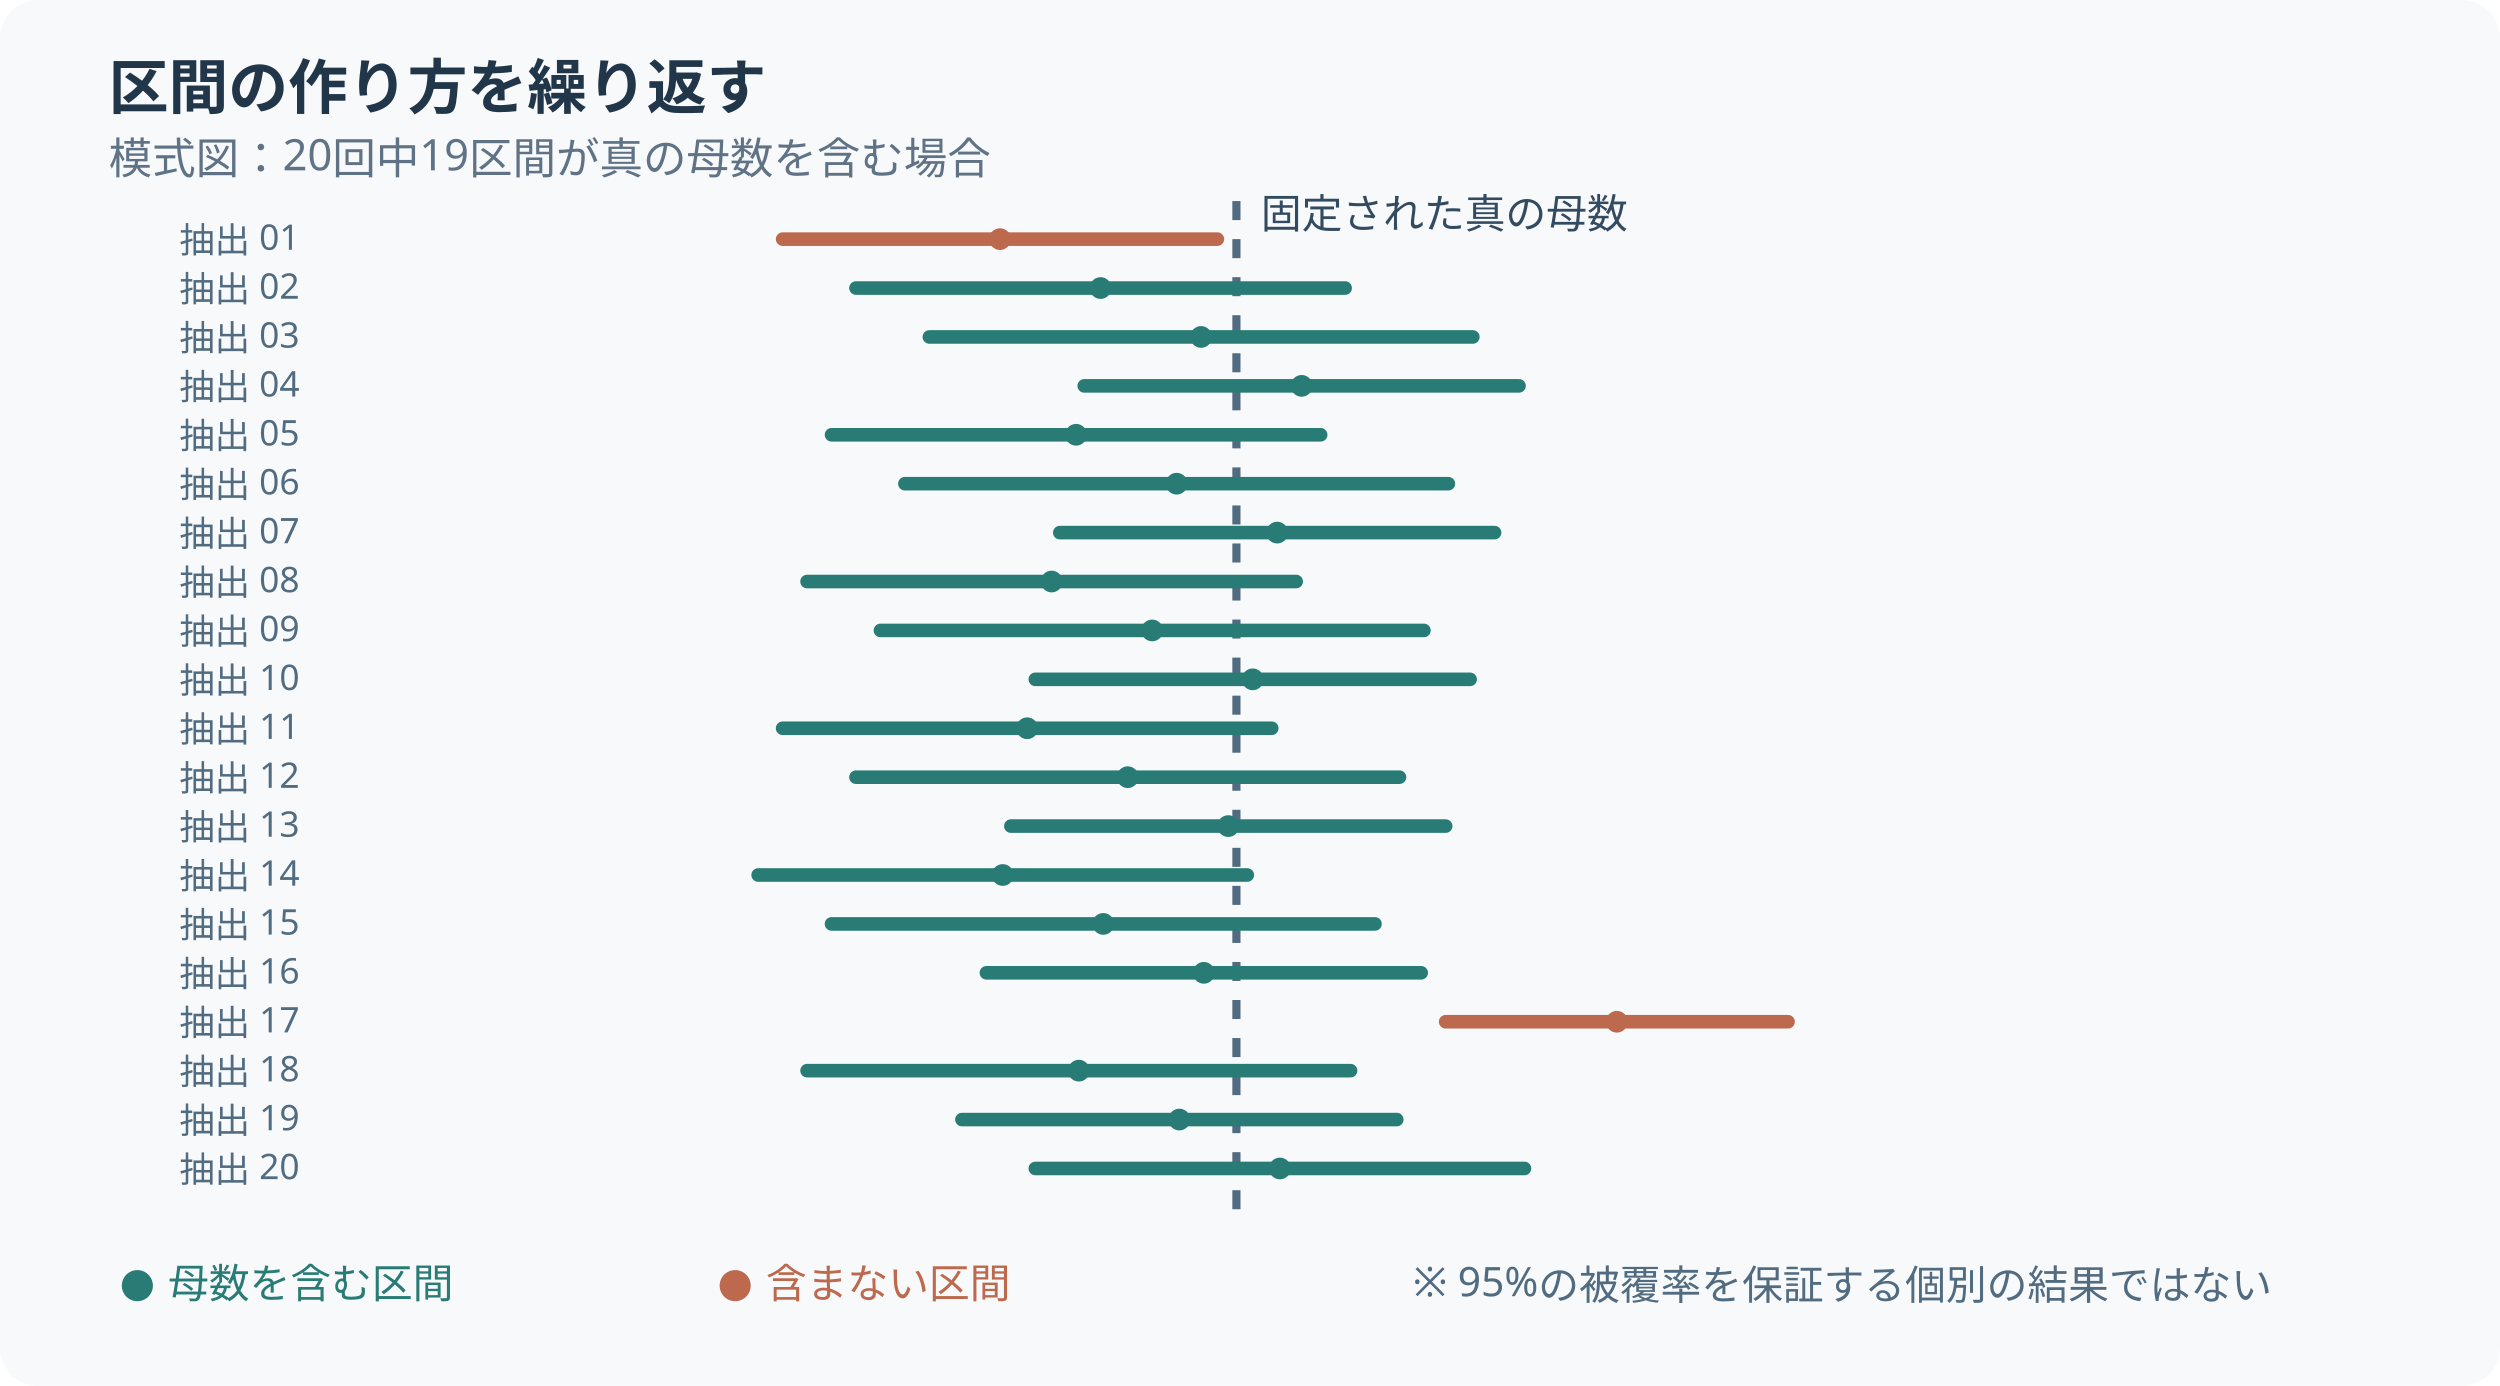
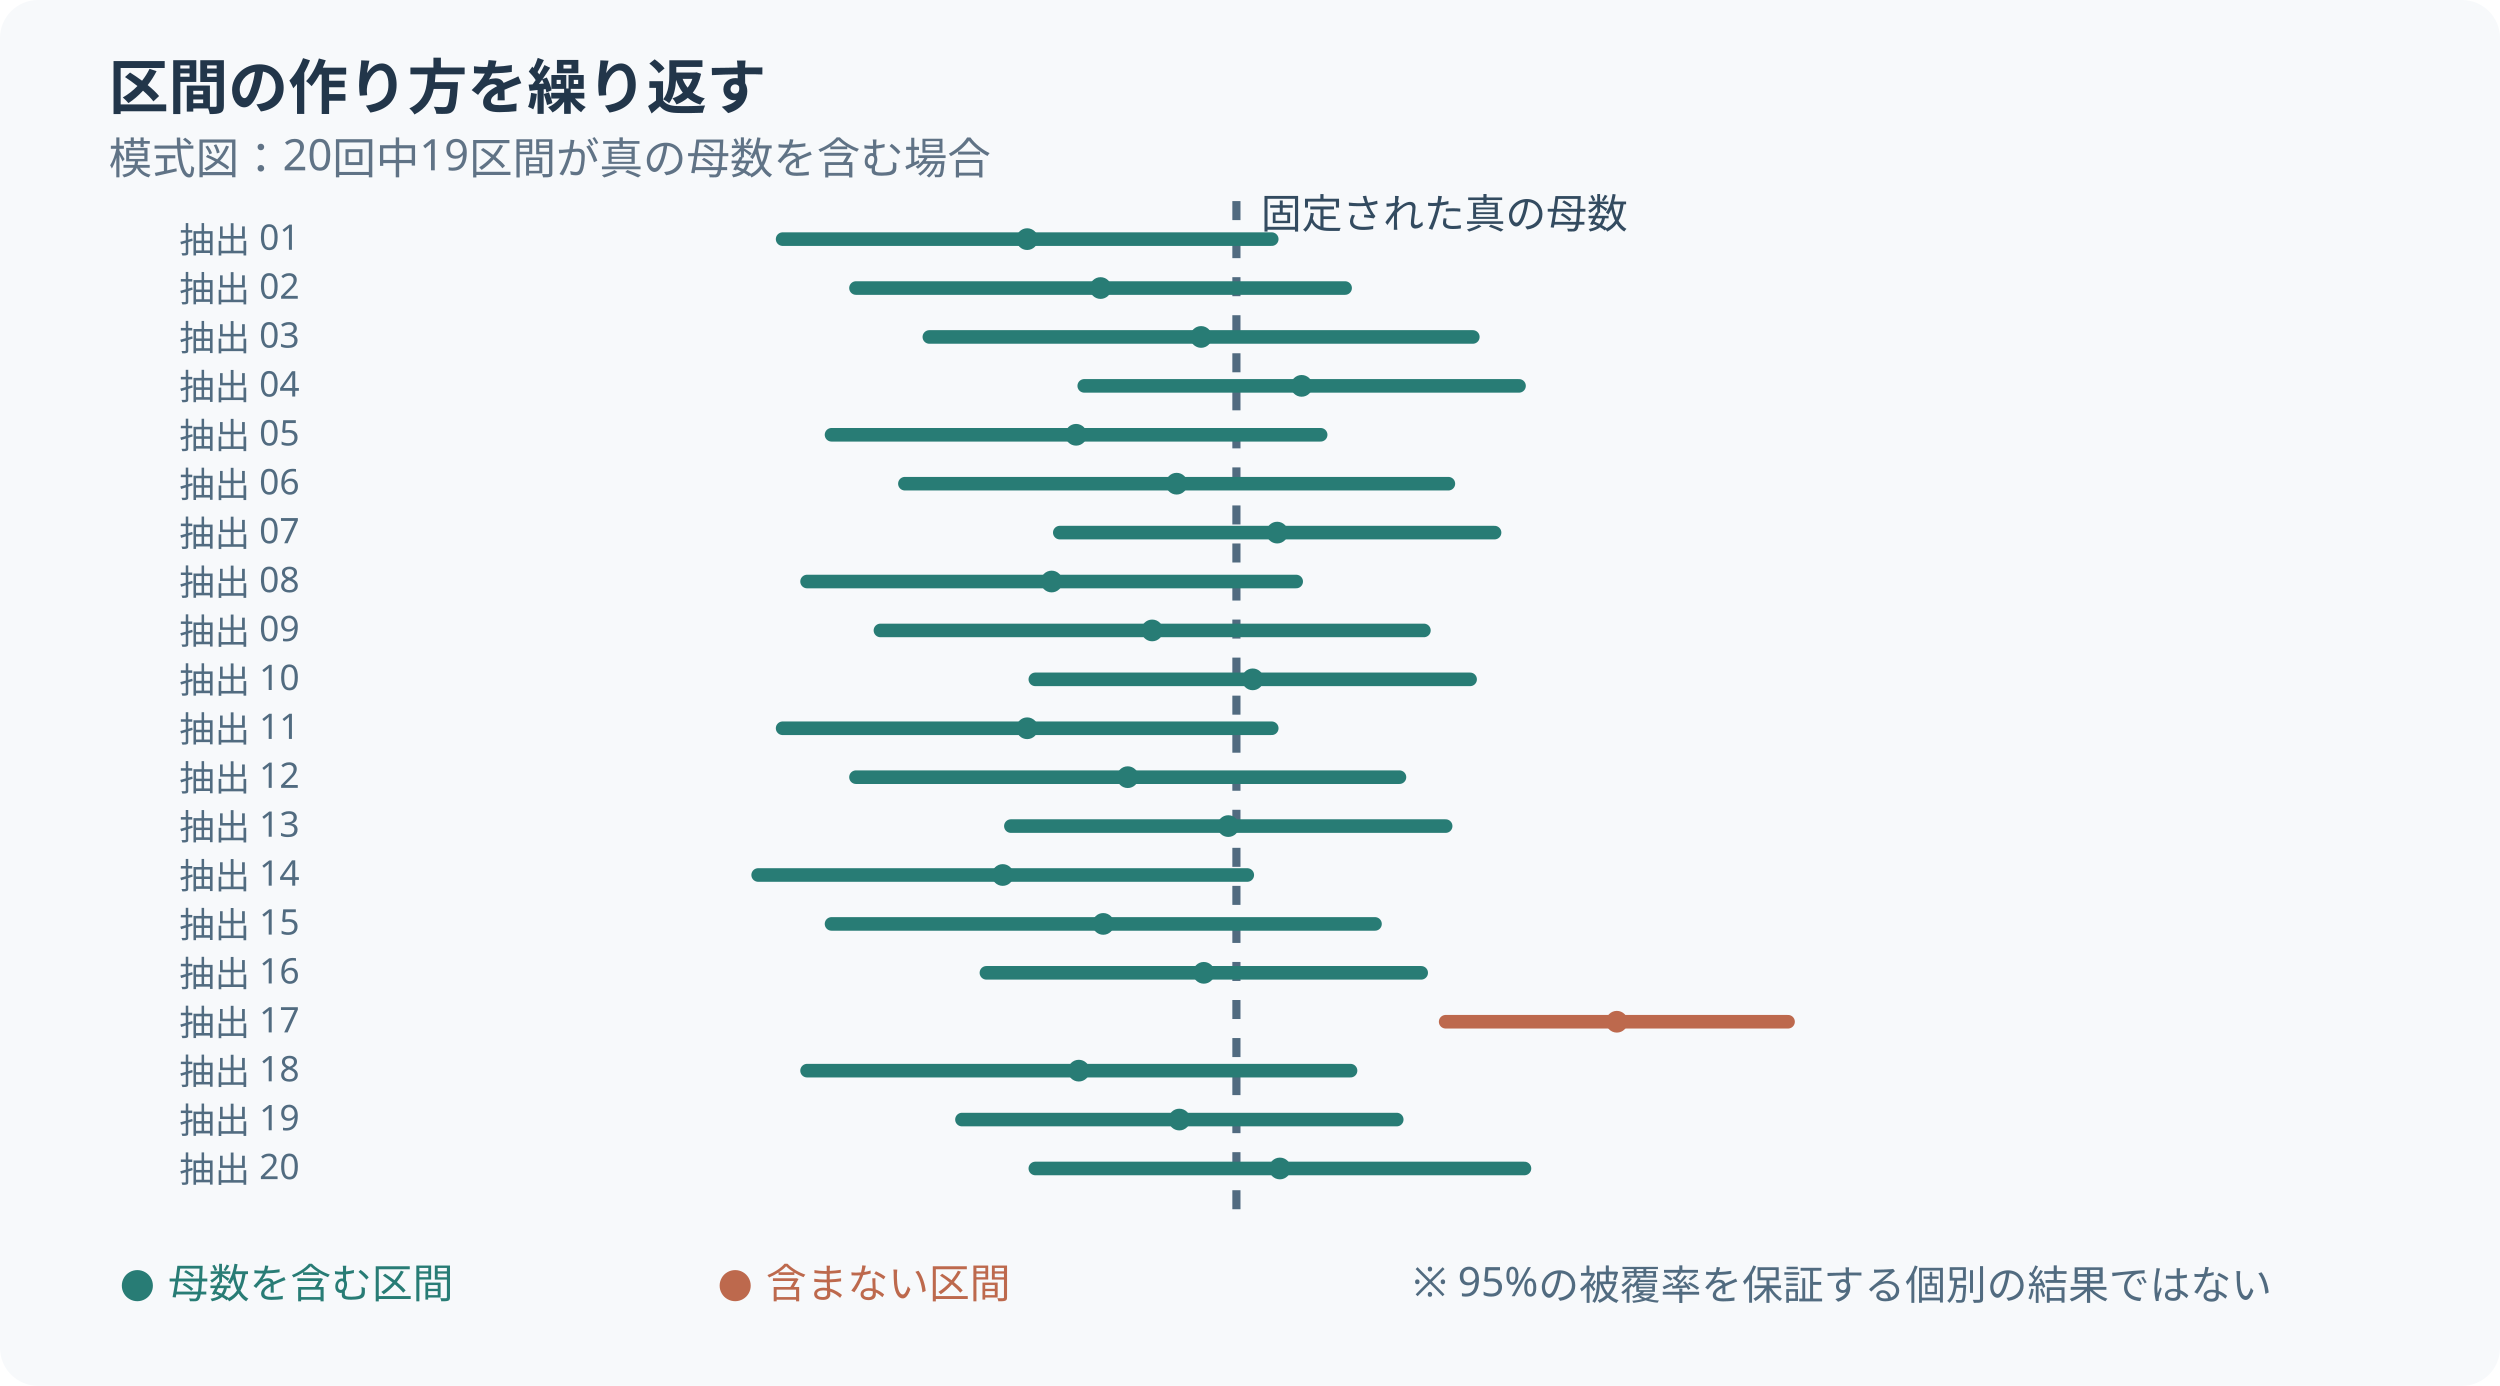
<svg xmlns="http://www.w3.org/2000/svg" width="920" height="510" viewBox="0 0 920 510" role="img" aria-labelledby="title desc">
  <rect width="920" height="510" rx="14" fill="#f7f9fb" />
  <g font-family="sans-serif" fill="#22364a">
    <text x="40" y="40" font-size="22" font-weight="700">区間の作り方を繰り返す</text>
    <text x="40" y="64" font-size="16" fill="#607386">模式図：20回中19区間が真の母数を含む場合</text>
  </g>
  <line x1="455" y1="74" x2="455" y2="448" stroke="#516b80" stroke-width="3" stroke-dasharray="7 7" />
  <text x="464" y="84" font-size="15" fill="#334b60" font-family="sans-serif">固定された真の母数</text>
  <g font-family="sans-serif" fill="#516b80" font-size="13">
    <text x="66" y="93">抽出 01</text>
    <text x="66" y="111">抽出 02</text>
    <text x="66" y="129">抽出 03</text>
    <text x="66" y="147">抽出 04</text>
    <text x="66" y="165">抽出 05</text>
    <text x="66" y="183">抽出 06</text>
    <text x="66" y="201">抽出 07</text>
    <text x="66" y="219">抽出 08</text>
    <text x="66" y="237">抽出 09</text>
    <text x="66" y="255">抽出 10</text>
    <text x="66" y="273">抽出 11</text>
    <text x="66" y="291">抽出 12</text>
    <text x="66" y="309">抽出 13</text>
    <text x="66" y="327">抽出 14</text>
    <text x="66" y="345">抽出 15</text>
    <text x="66" y="363">抽出 16</text>
    <text x="66" y="381">抽出 17</text>
    <text x="66" y="399">抽出 18</text>
    <text x="66" y="417">抽出 19</text>
    <text x="66" y="435">抽出 20</text>
  </g>
-   <line x1="288" y1="88" x2="448" y2="88" stroke="#bd694d" stroke-width="5" stroke-linecap="round" />
-   <circle cx="368" cy="88" r="4" fill="#bd694d" />
+   <line x1="288" y1="88" x2="468" y2="88" stroke="#287c75" stroke-width="5" stroke-linecap="round" />
+   <circle cx="378" cy="88" r="4" fill="#287c75" />
  <line x1="315" y1="106" x2="495" y2="106" stroke="#287c75" stroke-width="5" stroke-linecap="round" />
  <circle cx="405" cy="106" r="4" fill="#287c75" />
  <line x1="342" y1="124" x2="542" y2="124" stroke="#287c75" stroke-width="5" stroke-linecap="round" />
  <circle cx="442" cy="124" r="4" fill="#287c75" />
  <line x1="399" y1="142" x2="559" y2="142" stroke="#287c75" stroke-width="5" stroke-linecap="round" />
  <circle cx="479" cy="142" r="4" fill="#287c75" />
  <line x1="306" y1="160" x2="486" y2="160" stroke="#287c75" stroke-width="5" stroke-linecap="round" />
  <circle cx="396" cy="160" r="4" fill="#287c75" />
  <line x1="333" y1="178" x2="533" y2="178" stroke="#287c75" stroke-width="5" stroke-linecap="round" />
  <circle cx="433" cy="178" r="4" fill="#287c75" />
  <line x1="390" y1="196" x2="550" y2="196" stroke="#287c75" stroke-width="5" stroke-linecap="round" />
  <circle cx="470" cy="196" r="4" fill="#287c75" />
  <line x1="297" y1="214" x2="477" y2="214" stroke="#287c75" stroke-width="5" stroke-linecap="round" />
  <circle cx="387" cy="214" r="4" fill="#287c75" />
  <line x1="324" y1="232" x2="524" y2="232" stroke="#287c75" stroke-width="5" stroke-linecap="round" />
  <circle cx="424" cy="232" r="4" fill="#287c75" />
  <line x1="381" y1="250" x2="541" y2="250" stroke="#287c75" stroke-width="5" stroke-linecap="round" />
  <circle cx="461" cy="250" r="4" fill="#287c75" />
  <line x1="288" y1="268" x2="468" y2="268" stroke="#287c75" stroke-width="5" stroke-linecap="round" />
  <circle cx="378" cy="268" r="4" fill="#287c75" />
  <line x1="315" y1="286" x2="515" y2="286" stroke="#287c75" stroke-width="5" stroke-linecap="round" />
  <circle cx="415" cy="286" r="4" fill="#287c75" />
  <line x1="372" y1="304" x2="532" y2="304" stroke="#287c75" stroke-width="5" stroke-linecap="round" />
  <circle cx="452" cy="304" r="4" fill="#287c75" />
  <line x1="279" y1="322" x2="459" y2="322" stroke="#287c75" stroke-width="5" stroke-linecap="round" />
  <circle cx="369" cy="322" r="4" fill="#287c75" />
  <line x1="306" y1="340" x2="506" y2="340" stroke="#287c75" stroke-width="5" stroke-linecap="round" />
  <circle cx="406" cy="340" r="4" fill="#287c75" />
  <line x1="363" y1="358" x2="523" y2="358" stroke="#287c75" stroke-width="5" stroke-linecap="round" />
  <circle cx="443" cy="358" r="4" fill="#287c75" />
  <line x1="532" y1="376" x2="658" y2="376" stroke="#bd694d" stroke-width="5" stroke-linecap="round" />
  <circle cx="595" cy="376" r="4" fill="#bd694d" />
  <line x1="297" y1="394" x2="497" y2="394" stroke="#287c75" stroke-width="5" stroke-linecap="round" />
  <circle cx="397" cy="394" r="4" fill="#287c75" />
  <line x1="354" y1="412" x2="514" y2="412" stroke="#287c75" stroke-width="5" stroke-linecap="round" />
  <circle cx="434" cy="412" r="4" fill="#287c75" />
  <line x1="381" y1="430" x2="561" y2="430" stroke="#287c75" stroke-width="5" stroke-linecap="round" />
  <circle cx="471" cy="430" r="4" fill="#287c75" />
  <g font-family="sans-serif" font-size="15">
    <text x="44" y="477" fill="#287c75">● 母数を含む区間</text>
    <text x="264" y="477" fill="#bd694d">● 含まない区間</text>
    <text x="520" y="477" fill="#516b80">※ 95%の被覆率を保証する個別の結果ではない</text>
  </g>
</svg>
